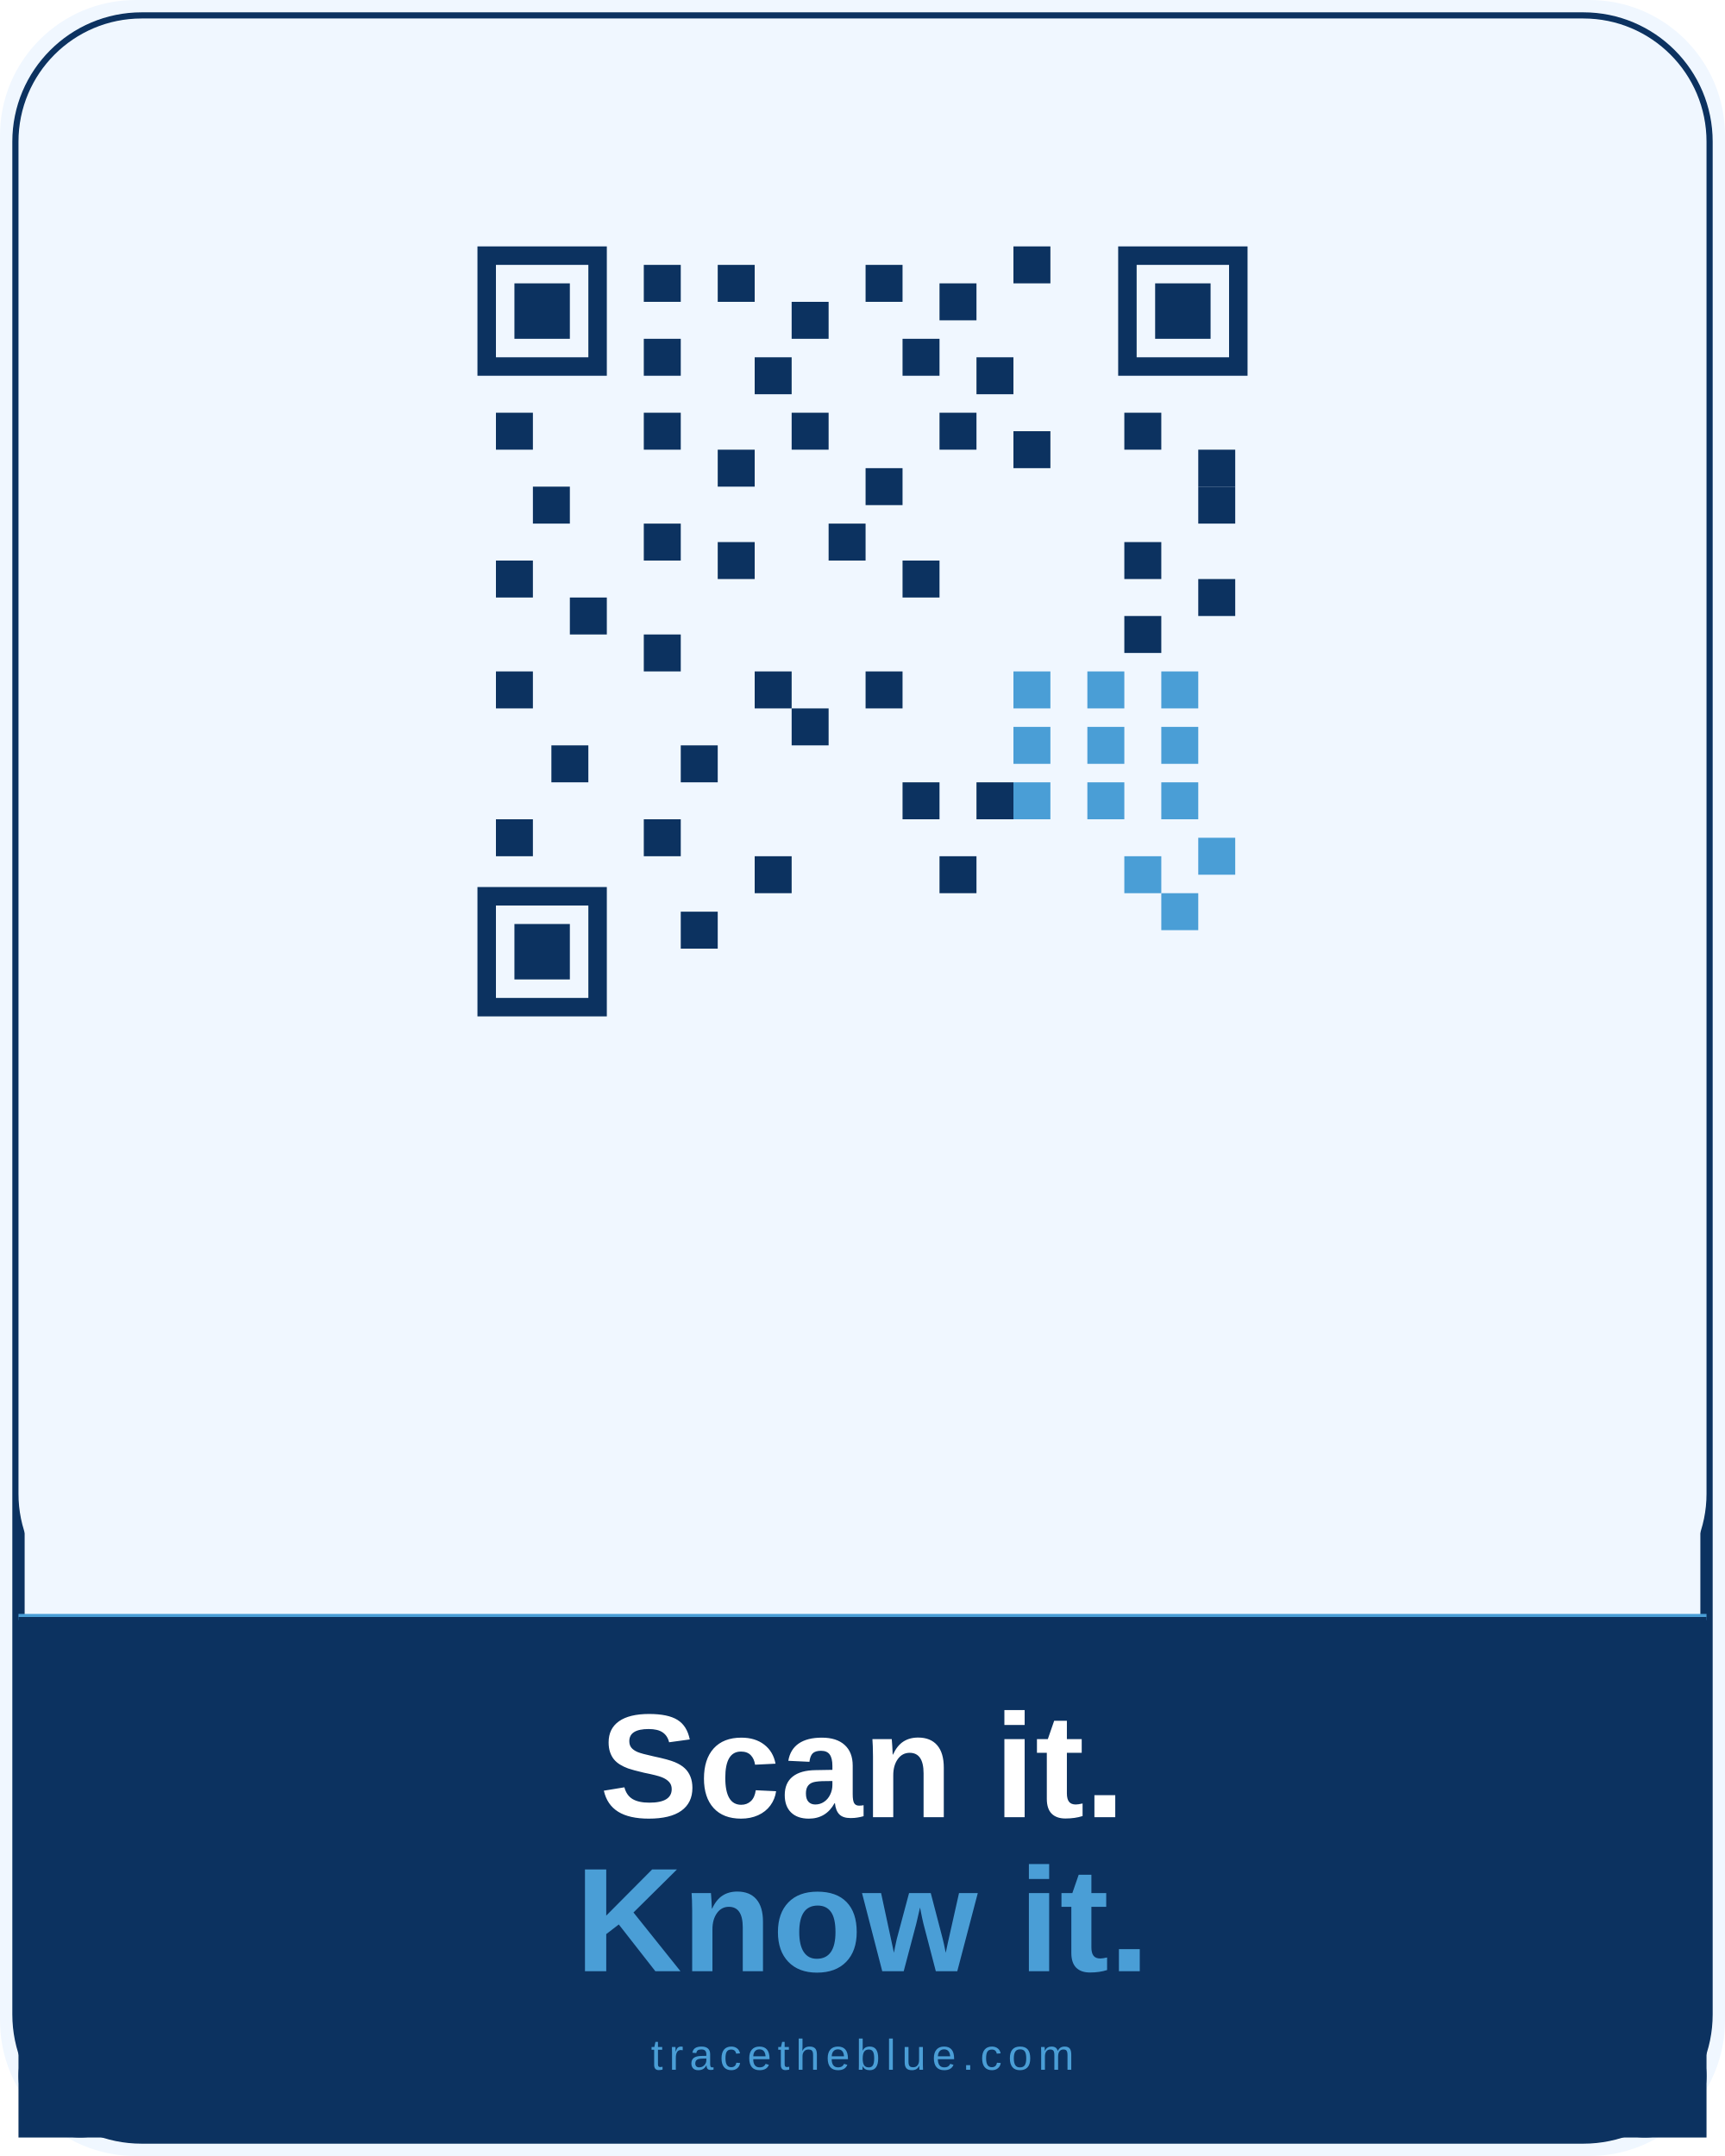
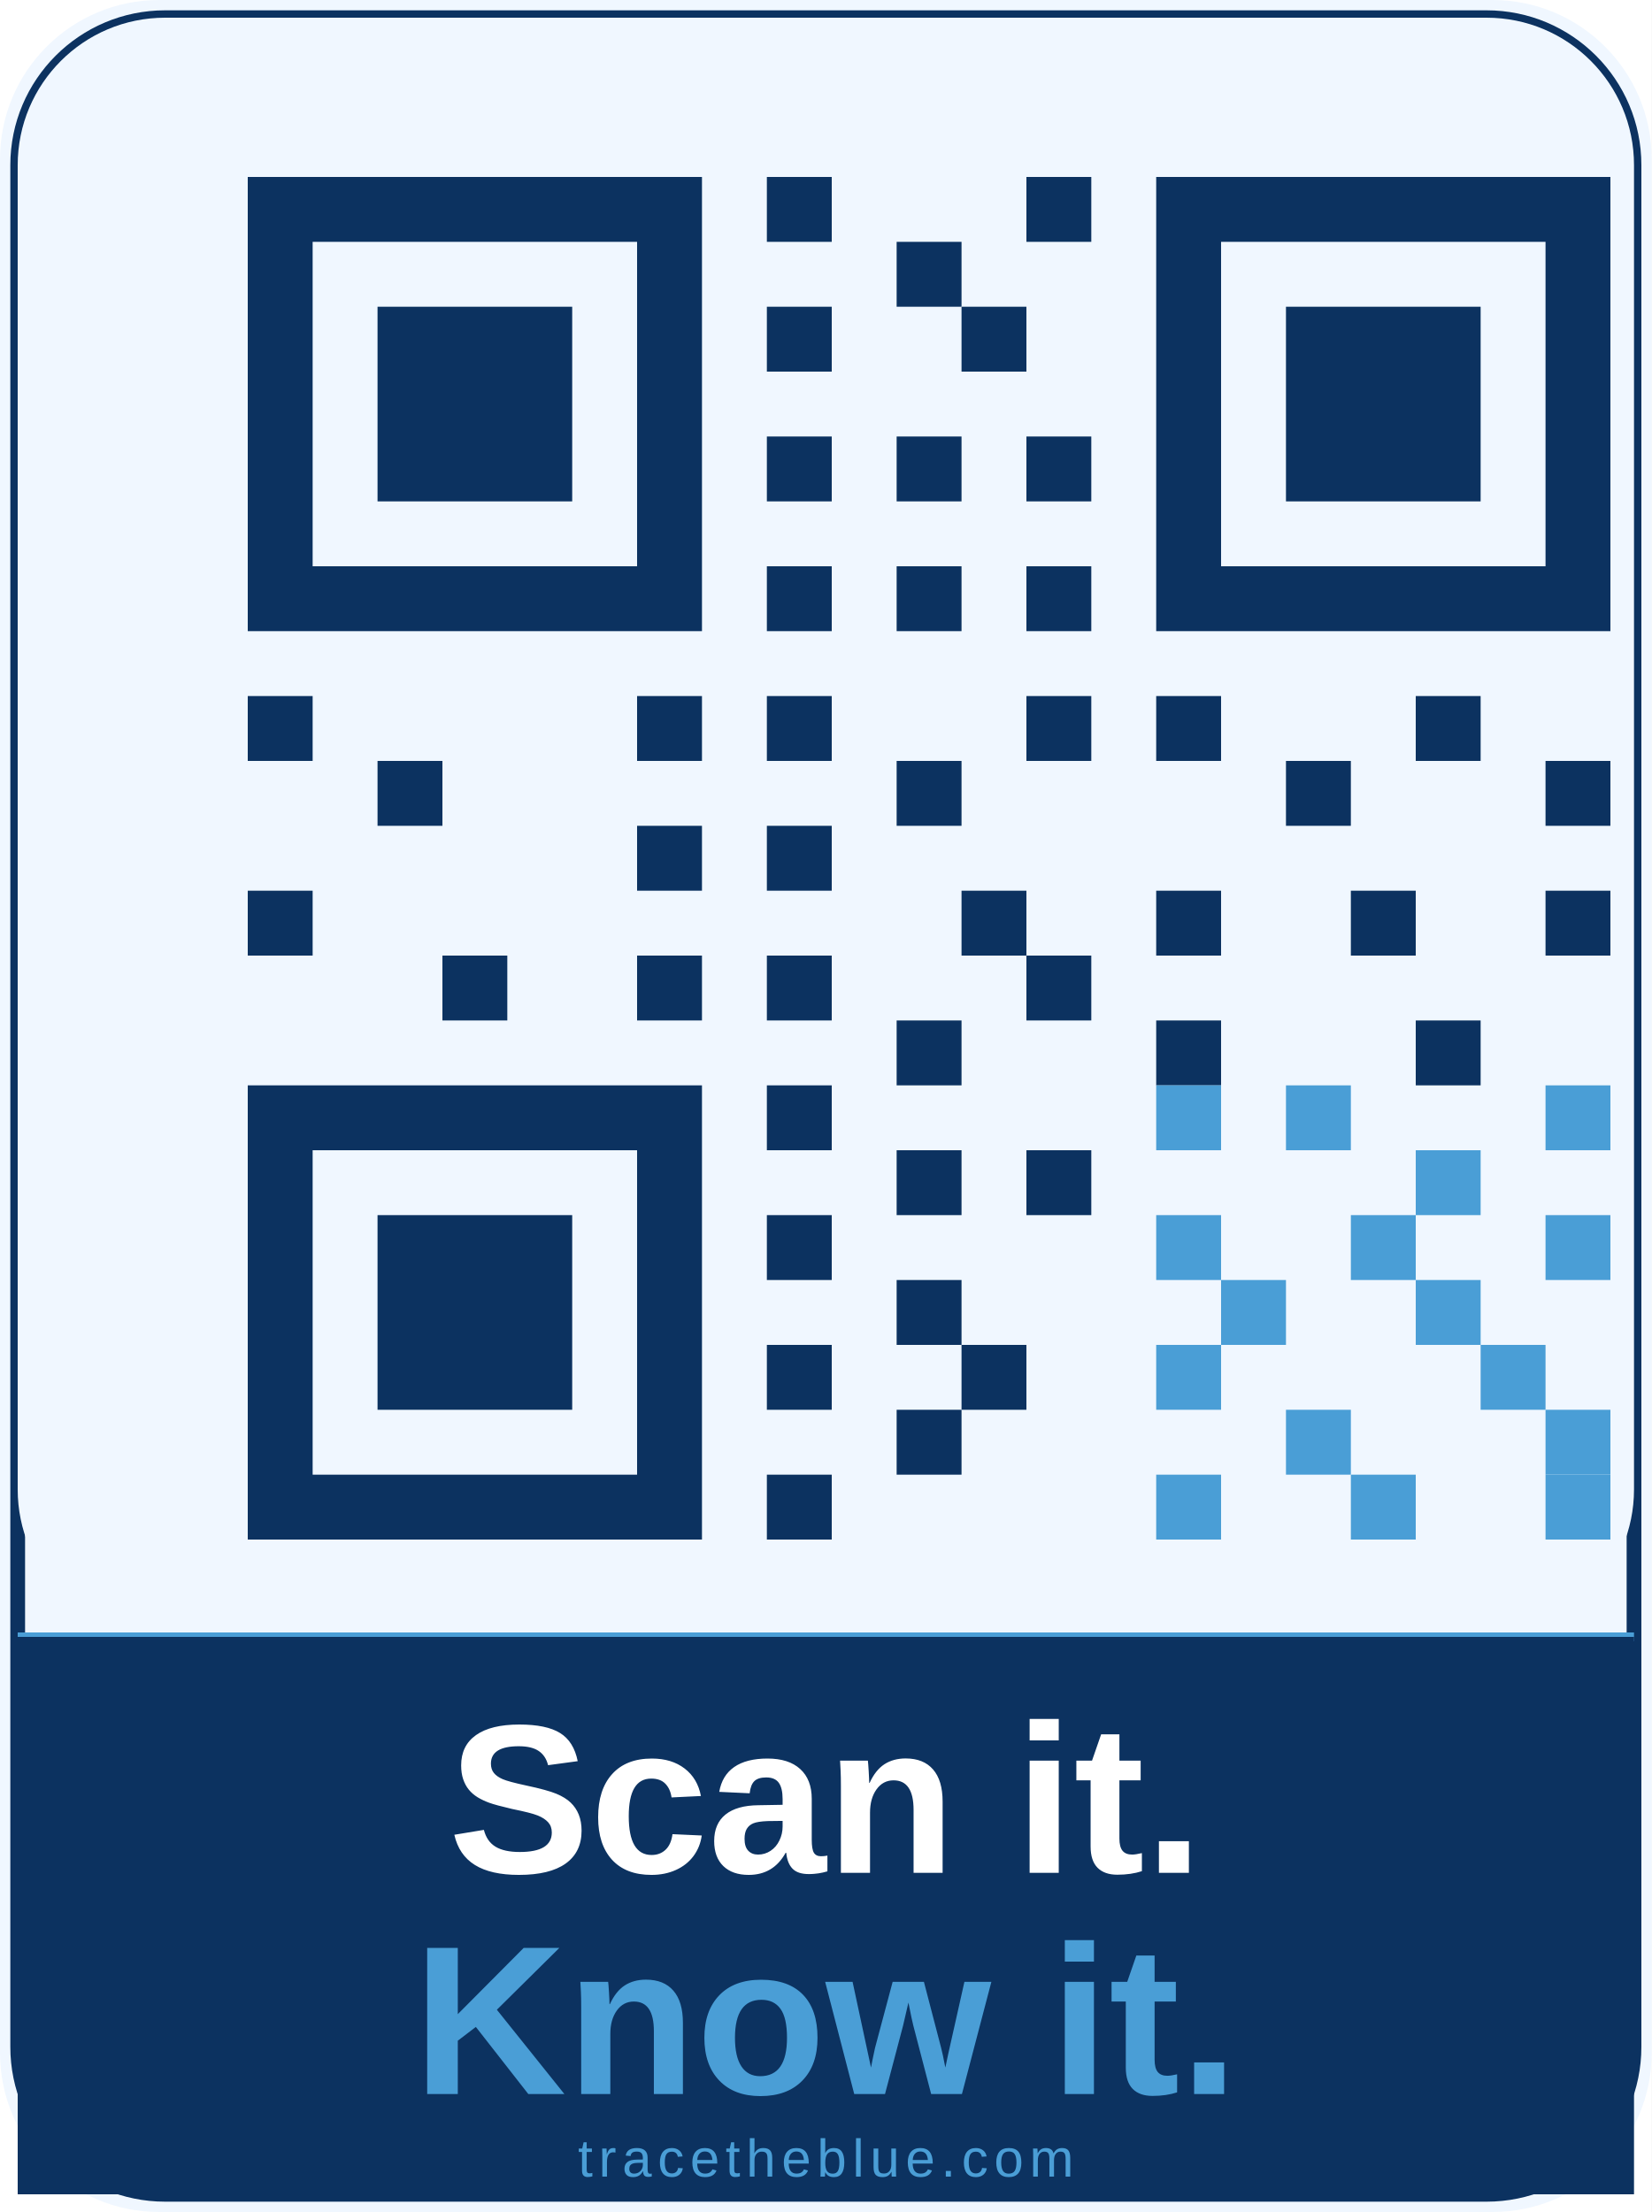
- <svg xmlns="http://www.w3.org/2000/svg" viewBox="0 0 560 700" width="560" height="700">
-   <rect width="560" height="700" fill="#FFFFFF" />
-   <rect x="0" y="0" width="560" height="700" rx="44" fill="#F0F7FF" />
-   <rect x="6" y="6" width="548" height="688" rx="40" fill="none" stroke="#0C3260" stroke-width="4" />
-   <rect x="6" y="6" width="548" height="519" rx="40" fill="#F0F7FF" />
-   <g transform="translate(155, 80)">
-     <rect x="0" y="0" width="42" height="42" fill="#0C3260" />
-     <rect x="6" y="6" width="30" height="30" fill="#F0F7FF" />
-     <rect x="12" y="12" width="18" height="18" fill="#0C3260" />
-     <rect x="208" y="0" width="42" height="42" fill="#0C3260" />
-     <rect x="214" y="6" width="30" height="30" fill="#F0F7FF" />
-     <rect x="220" y="12" width="18" height="18" fill="#0C3260" />
-     <rect x="0" y="208" width="42" height="42" fill="#0C3260" />
-     <rect x="6" y="214" width="30" height="30" fill="#F0F7FF" />
-     <rect x="12" y="220" width="18" height="18" fill="#0C3260" />
-     <rect x="54" y="6" width="12" height="12" fill="#0C3260" />
-     <rect x="78" y="6" width="12" height="12" fill="#0C3260" />
-     <rect x="102" y="18" width="12" height="12" fill="#0C3260" />
-     <rect x="126" y="6" width="12" height="12" fill="#0C3260" />
-     <rect x="150" y="12" width="12" height="12" fill="#0C3260" />
-     <rect x="174" y="0" width="12" height="12" fill="#0C3260" />
-     <rect x="54" y="30" width="12" height="12" fill="#0C3260" />
-     <rect x="90" y="36" width="12" height="12" fill="#0C3260" />
-     <rect x="138" y="30" width="12" height="12" fill="#0C3260" />
-     <rect x="162" y="36" width="12" height="12" fill="#0C3260" />
-     <rect x="54" y="54" width="12" height="12" fill="#0C3260" />
-     <rect x="78" y="66" width="12" height="12" fill="#0C3260" />
-     <rect x="102" y="54" width="12" height="12" fill="#0C3260" />
-     <rect x="126" y="72" width="12" height="12" fill="#0C3260" />
-     <rect x="150" y="54" width="12" height="12" fill="#0C3260" />
-     <rect x="174" y="60" width="12" height="12" fill="#0C3260" />
-     <rect x="54" y="90" width="12" height="12" fill="#0C3260" />
-     <rect x="78" y="96" width="12" height="12" fill="#0C3260" />
-     <rect x="114" y="90" width="12" height="12" fill="#0C3260" />
-     <rect x="138" y="102" width="12" height="12" fill="#0C3260" />
-     <rect x="6" y="54" width="12" height="12" fill="#0C3260" />
-     <rect x="18" y="78" width="12" height="12" fill="#0C3260" />
-     <rect x="6" y="102" width="12" height="12" fill="#0C3260" />
-     <rect x="30" y="114" width="12" height="12" fill="#0C3260" />
-     <rect x="6" y="138" width="12" height="12" fill="#0C3260" />
-     <rect x="24" y="162" width="12" height="12" fill="#0C3260" />
-     <rect x="6" y="186" width="12" height="12" fill="#0C3260" />
-     <rect x="54" y="126" width="12" height="12" fill="#0C3260" />
-     <rect x="90" y="138" width="12" height="12" fill="#0C3260" />
-     <rect x="66" y="162" width="12" height="12" fill="#0C3260" />
-     <rect x="102" y="150" width="12" height="12" fill="#0C3260" />
-     <rect x="126" y="138" width="12" height="12" fill="#0C3260" />
-     <rect x="54" y="186" width="12" height="12" fill="#0C3260" />
-     <rect x="90" y="198" width="12" height="12" fill="#0C3260" />
-     <rect x="66" y="216" width="12" height="12" fill="#0C3260" />
-     <rect x="174" y="138" width="12" height="12" fill="#4A9ED6" />
-     <rect x="198" y="138" width="12" height="12" fill="#4A9ED6" />
-     <rect x="222" y="138" width="12" height="12" fill="#4A9ED6" />
-     <rect x="174" y="156" width="12" height="12" fill="#4A9ED6" />
-     <rect x="198" y="156" width="12" height="12" fill="#4A9ED6" />
-     <rect x="222" y="156" width="12" height="12" fill="#4A9ED6" />
-     <rect x="174" y="174" width="12" height="12" fill="#4A9ED6" />
-     <rect x="198" y="174" width="12" height="12" fill="#4A9ED6" />
-     <rect x="222" y="174" width="12" height="12" fill="#4A9ED6" />
-     <rect x="210" y="198" width="12" height="12" fill="#4A9ED6" />
-     <rect x="222" y="210" width="12" height="12" fill="#4A9ED6" />
-     <rect x="234" y="192" width="12" height="12" fill="#4A9ED6" />
-     <rect x="162" y="174" width="12" height="12" fill="#0C3260" />
-     <rect x="150" y="198" width="12" height="12" fill="#0C3260" />
-     <rect x="138" y="174" width="12" height="12" fill="#0C3260" />
-     <rect x="210" y="120" width="12" height="12" fill="#0C3260" />
-     <rect x="234" y="108" width="12" height="12" fill="#0C3260" />
-     <rect x="210" y="96" width="12" height="12" fill="#0C3260" />
-     <rect x="234" y="66" width="12" height="12" fill="#0C3260" />
-     <rect x="210" y="54" width="12" height="12" fill="#0C3260" />
-     <rect x="234" y="78" width="12" height="12" fill="#0C3260" />
+ <svg xmlns="http://www.w3.org/2000/svg" viewBox="0 0 560 750" width="560" height="750">
+   <rect width="560" height="750" fill="#FFFFFF" />
+   <rect x="0" y="0" width="560" height="750" rx="54" fill="#F0F7FF" />
+   <rect x="6" y="6" width="548" height="738" rx="50" fill="none" stroke="#0C3260" stroke-width="5" />
+   <rect x="6" y="6" width="548" height="549" rx="50" fill="#F0F7FF" />
+   <g>
+     <rect x="84" y="60" width="154" height="154" fill="#0C3260" />
+     <rect x="106" y="82" width="110" height="110" fill="#F0F7FF" />
+     <rect x="128" y="104" width="66" height="66" fill="#0C3260" />
+     <rect x="392" y="60" width="154" height="154" fill="#0C3260" />
+     <rect x="414" y="82" width="110" height="110" fill="#F0F7FF" />
+     <rect x="436" y="104" width="66" height="66" fill="#0C3260" />
+     <rect x="84" y="368" width="154" height="154" fill="#0C3260" />
+     <rect x="106" y="390" width="110" height="110" fill="#F0F7FF" />
+     <rect x="128" y="412" width="66" height="66" fill="#0C3260" />
+     <rect x="260" y="192" width="22" height="22" fill="#0C3260" />
+     <rect x="304" y="192" width="22" height="22" fill="#0C3260" />
+     <rect x="348" y="192" width="22" height="22" fill="#0C3260" />
+     <rect x="216" y="236" width="22" height="22" fill="#0C3260" />
+     <rect x="216" y="280" width="22" height="22" fill="#0C3260" />
+     <rect x="216" y="324" width="22" height="22" fill="#0C3260" />
+     <rect x="260" y="60" width="22" height="22" fill="#0C3260" />
+     <rect x="304" y="82" width="22" height="22" fill="#0C3260" />
+     <rect x="348" y="60" width="22" height="22" fill="#0C3260" />
+     <rect x="260" y="104" width="22" height="22" fill="#0C3260" />
+     <rect x="326" y="104" width="22" height="22" fill="#0C3260" />
+     <rect x="260" y="148" width="22" height="22" fill="#0C3260" />
+     <rect x="304" y="148" width="22" height="22" fill="#0C3260" />
+     <rect x="348" y="148" width="22" height="22" fill="#0C3260" />
+     <rect x="260" y="236" width="22" height="22" fill="#0C3260" />
+     <rect x="304" y="258" width="22" height="22" fill="#0C3260" />
+     <rect x="348" y="236" width="22" height="22" fill="#0C3260" />
+     <rect x="260" y="280" width="22" height="22" fill="#0C3260" />
+     <rect x="326" y="302" width="22" height="22" fill="#0C3260" />
+     <rect x="260" y="324" width="22" height="22" fill="#0C3260" />
+     <rect x="304" y="346" width="22" height="22" fill="#0C3260" />
+     <rect x="348" y="324" width="22" height="22" fill="#0C3260" />
+     <rect x="84" y="236" width="22" height="22" fill="#0C3260" />
+     <rect x="128" y="258" width="22" height="22" fill="#0C3260" />
+     <rect x="84" y="302" width="22" height="22" fill="#0C3260" />
+     <rect x="150" y="324" width="22" height="22" fill="#0C3260" />
+     <rect x="260" y="368" width="22" height="22" fill="#0C3260" />
+     <rect x="304" y="390" width="22" height="22" fill="#0C3260" />
+     <rect x="260" y="412" width="22" height="22" fill="#0C3260" />
+     <rect x="304" y="434" width="22" height="22" fill="#0C3260" />
+     <rect x="348" y="390" width="22" height="22" fill="#0C3260" />
+     <rect x="260" y="456" width="22" height="22" fill="#0C3260" />
+     <rect x="326" y="456" width="22" height="22" fill="#0C3260" />
+     <rect x="260" y="500" width="22" height="22" fill="#0C3260" />
+     <rect x="304" y="478" width="22" height="22" fill="#0C3260" />
+     <rect x="392" y="236" width="22" height="22" fill="#0C3260" />
+     <rect x="436" y="258" width="22" height="22" fill="#0C3260" />
+     <rect x="480" y="236" width="22" height="22" fill="#0C3260" />
+     <rect x="524" y="258" width="22" height="22" fill="#0C3260" />
+     <rect x="392" y="302" width="22" height="22" fill="#0C3260" />
+     <rect x="458" y="302" width="22" height="22" fill="#0C3260" />
+     <rect x="524" y="302" width="22" height="22" fill="#0C3260" />
+     <rect x="392" y="346" width="22" height="22" fill="#0C3260" />
+     <rect x="480" y="346" width="22" height="22" fill="#0C3260" />
+     <rect x="392" y="368" width="22" height="22" fill="#4A9ED6" />
+     <rect x="436" y="368" width="22" height="22" fill="#4A9ED6" />
+     <rect x="480" y="390" width="22" height="22" fill="#4A9ED6" />
+     <rect x="524" y="368" width="22" height="22" fill="#4A9ED6" />
+     <rect x="392" y="412" width="22" height="22" fill="#4A9ED6" />
+     <rect x="458" y="412" width="22" height="22" fill="#4A9ED6" />
+     <rect x="524" y="412" width="22" height="22" fill="#4A9ED6" />
+     <rect x="414" y="434" width="22" height="22" fill="#4A9ED6" />
+     <rect x="480" y="434" width="22" height="22" fill="#4A9ED6" />
+     <rect x="392" y="456" width="22" height="22" fill="#4A9ED6" />
+     <rect x="436" y="478" width="22" height="22" fill="#4A9ED6" />
+     <rect x="502" y="456" width="22" height="22" fill="#4A9ED6" />
+     <rect x="524" y="478" width="22" height="22" fill="#4A9ED6" />
+     <rect x="458" y="500" width="22" height="22" fill="#4A9ED6" />
+     <rect x="524" y="500" width="22" height="22" fill="#4A9ED6" />
+     <rect x="392" y="500" width="22" height="22" fill="#4A9ED6" />
  </g>
-   <line x1="6" y1="525" x2="554" y2="525" stroke="#4A9ED6" stroke-width="2" />
-   <rect x="6" y="525" width="548" height="169" rx="0" fill="#0C3260" />
-   <rect x="6" y="654" width="40" height="40" rx="40" fill="#0C3260" />
-   <rect x="514" y="654" width="40" height="40" rx="40" fill="#0C3260" />
-   <text x="280" y="590" text-anchor="middle" font-family="Arial, Helvetica, sans-serif" font-size="48" font-weight="700" fill="#FFFFFF">Scan it.</text>
-   <text x="280" y="640" text-anchor="middle" font-family="Arial, Helvetica, sans-serif" font-size="48" font-weight="700" fill="#4A9ED6">Know it.</text>
-   <text x="280" y="672" text-anchor="middle" font-family="Arial, Helvetica, sans-serif" font-size="14" fill="#4A9ED6" letter-spacing="2">tracetheblue.com</text>
+   <line x1="6" y1="555" x2="554" y2="555" stroke="#4A9ED6" stroke-width="3" />
+   <rect x="6" y="555" width="548" height="189" fill="#0C3260" />
+   <clipPath id="footerClip">
+     <rect x="6" y="555" width="548" height="189" rx="50" />
+   </clipPath>
+   <rect x="6" y="555" width="548" height="189" fill="#0C3260" clip-path="url(#footerClip)" />
+   <text x="280" y="635" text-anchor="middle" font-family="Arial, Helvetica, sans-serif" font-size="72" font-weight="700" fill="#FFFFFF">Scan it.</text>
+   <text x="280" y="710" text-anchor="middle" font-family="Arial, Helvetica, sans-serif" font-size="72" font-weight="700" fill="#4A9ED6">Know it.</text>
+   <text x="280" y="738" text-anchor="middle" font-family="Arial, Helvetica, sans-serif" font-size="18" fill="#4A9ED6" letter-spacing="2">tracetheblue.com</text>
</svg>
